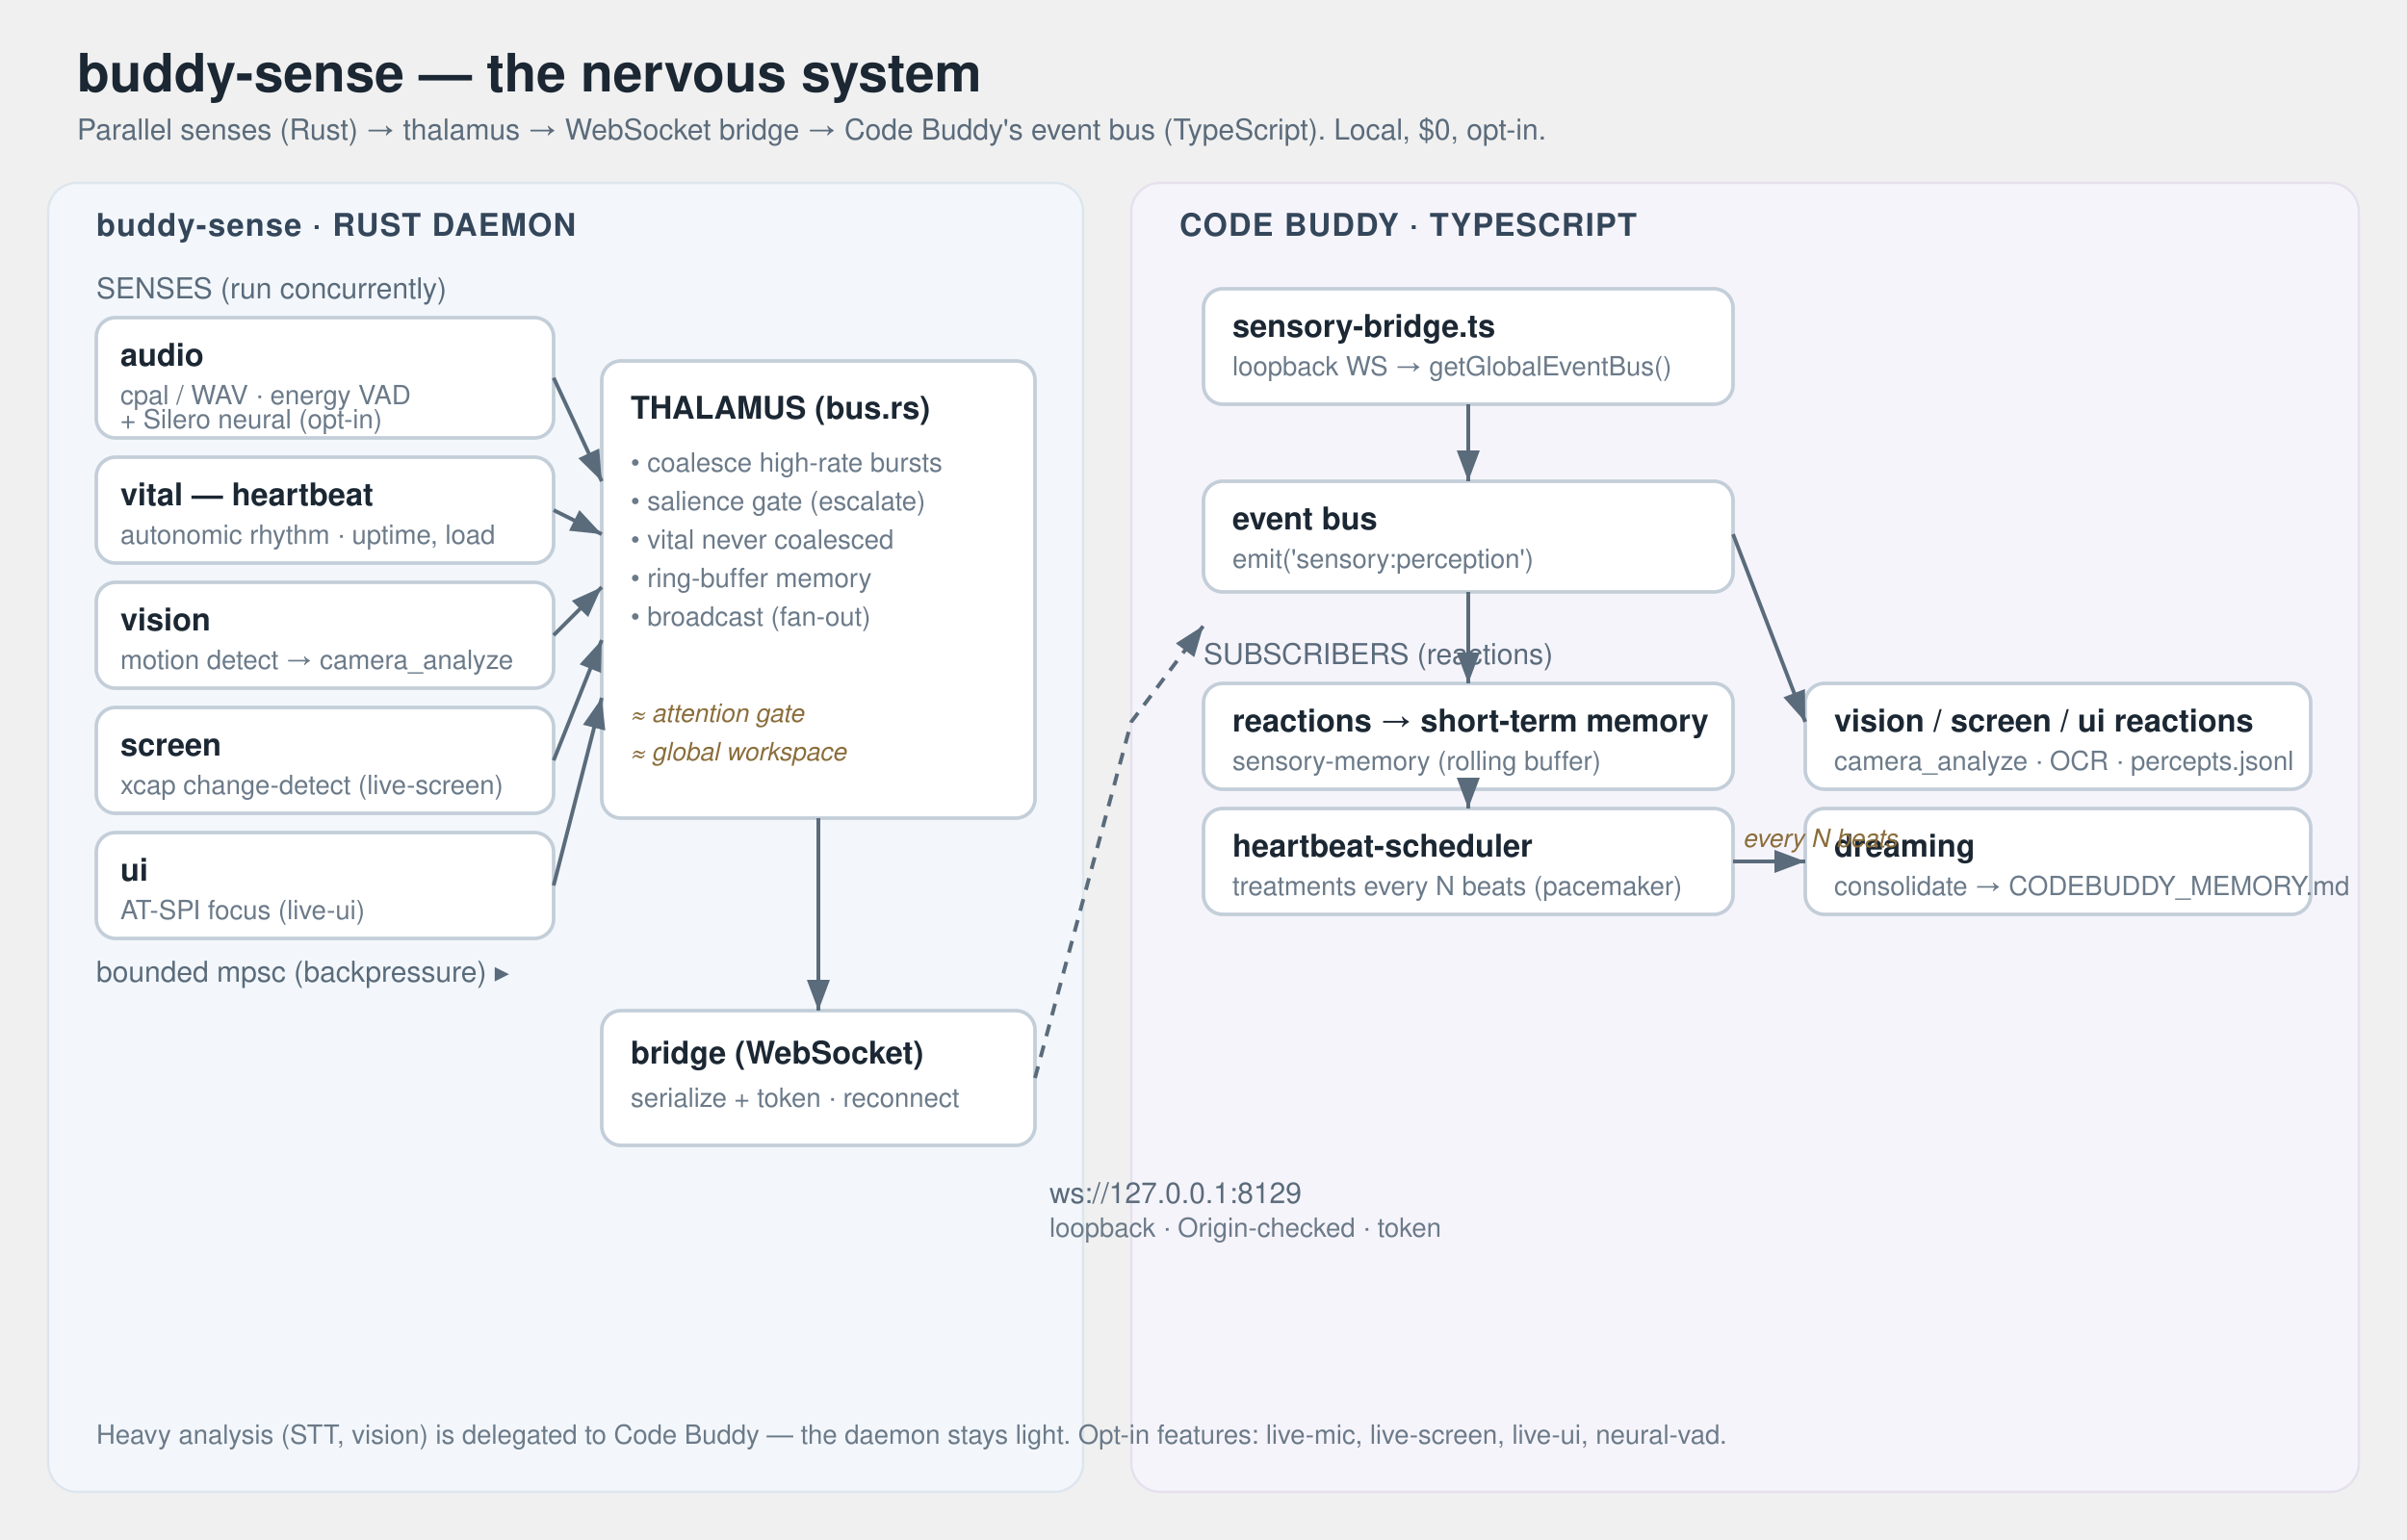
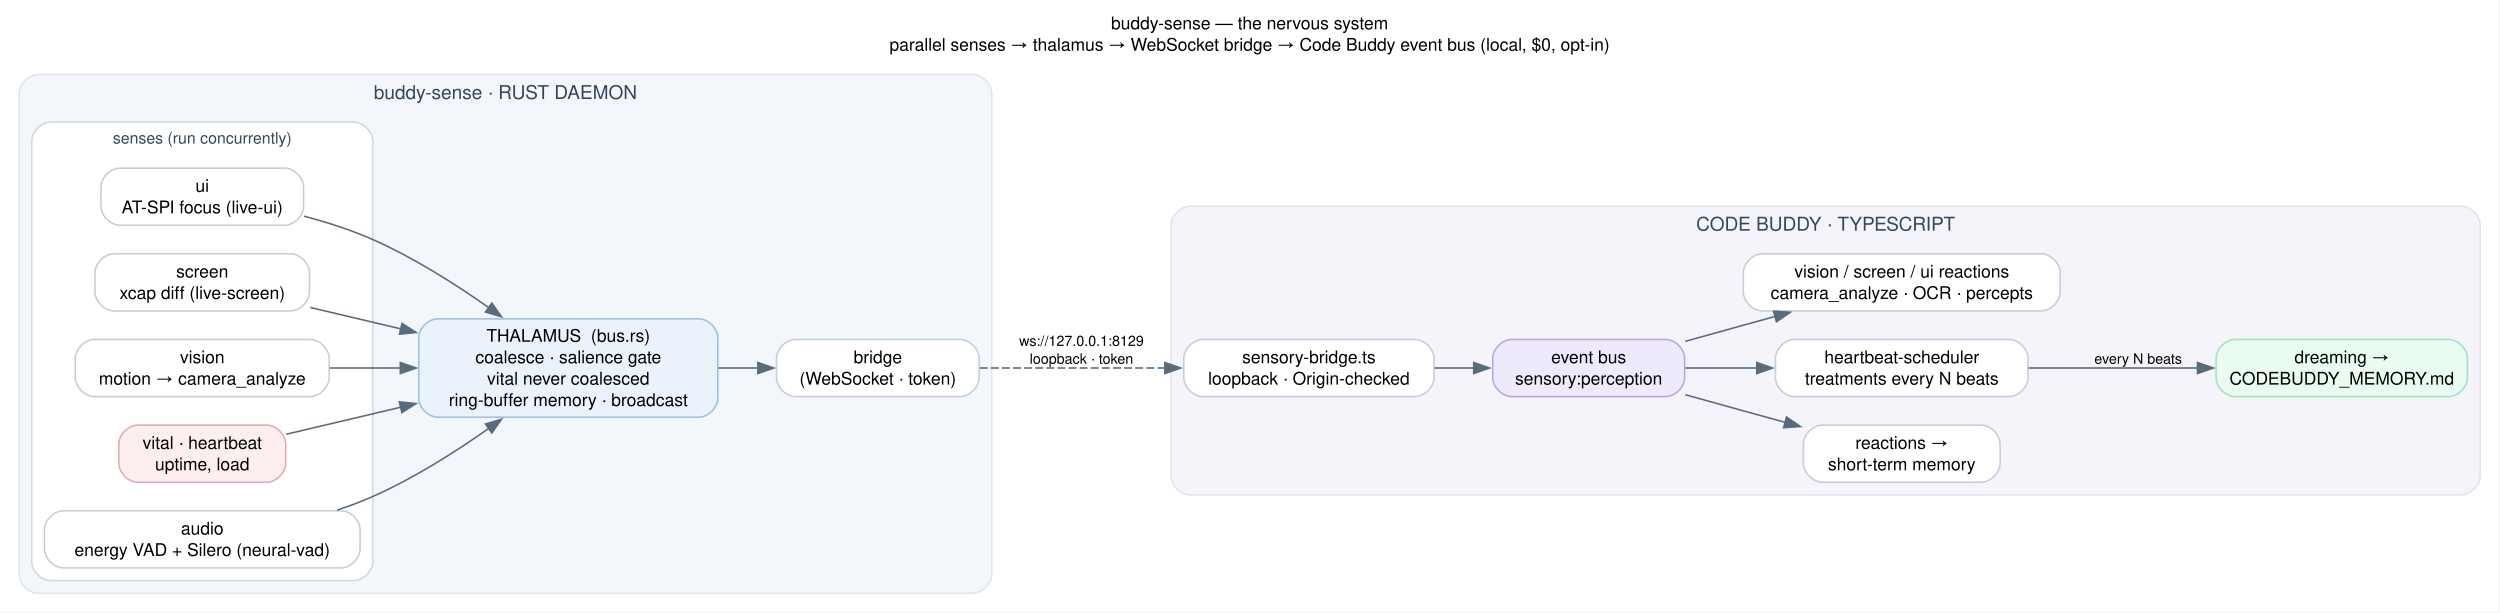
- <svg xmlns="http://www.w3.org/2000/svg" width="1000" height="640" viewBox="0 0 1000 640" font-family="Segoe UI, Helvetica, Arial, sans-serif">
-   <defs>
-     <marker id="arrow" markerWidth="10" markerHeight="10" refX="8" refY="3" orient="auto" markerUnits="strokeWidth">
-       <path d="M0,0 L8,3 L0,6 z" fill="#5a6b7b" />
-     </marker>
-     <style>
-       .title { font-size: 22px; font-weight: 700; fill: #1b2733; }
-       .sub { font-size: 12px; fill: #5a6b7b; }
-       .lane { font-size: 13px; font-weight: 700; fill: #34465a; letter-spacing: .5px; }
-       .box { fill: #ffffff; stroke: #c3ced9; stroke-width: 1.5; rx: 8; }
-       .name { font-size: 13px; font-weight: 600; fill: #1b2733; }
-       .desc { font-size: 11px; fill: #6b7a89; }
-       .edge { stroke: #5a6b7b; stroke-width: 1.6; fill: none; }
-       .brain { font-size: 10.5px; font-style: italic; fill: #8a6d3b; }
-     </style>
-   </defs>
-   <text x="32" y="38" class="title">buddy-sense — the nervous system</text>
-   <text x="32" y="58" class="sub">Parallel senses (Rust) → thalamus → WebSocket bridge → Code Buddy's event bus (TypeScript). Local, $0, opt-in.</text>
-   <rect x="20" y="76" width="430" height="544" rx="12" fill="#f3f7fb" stroke="#dde6ee" />
-   <rect x="470" y="76" width="510" height="544" rx="12" fill="#f6f4fb" stroke="#e6e0ee" />
-   <text x="40" y="98" class="lane">buddy-sense  ·  RUST DAEMON</text>
-   <text x="490" y="98" class="lane">CODE BUDDY  ·  TYPESCRIPT</text>
-   <text x="40" y="124" class="sub">SENSES (run concurrently)</text>
-   <g>
-     <rect x="40" y="132" width="190" height="50" class="box" />
-     <text x="50" y="152" class="name">audio</text>
-     <text x="50" y="168" class="desc">cpal / WAV · energy VAD</text>
-     <text x="50" y="178" class="desc">+ Silero neural (opt-in)</text>
+ <svg xmlns="http://www.w3.org/2000/svg" width="1576pt" height="386pt" viewBox="0.00 0.00 1576.00 386.00">
+   <g id="graph0" class="graph" transform="scale(1 1) rotate(0) translate(4 382)">
+     <polygon fill="white" stroke="none" points="-4,4 -4,-382 1571.5,-382 1571.5,4 -4,4" />
+     <text xml:space="preserve" text-anchor="middle" x="783.75" y="-363.55" font-family="Helvetica,sans-Serif" font-size="11.00">buddy-sense — the nervous system</text>
+     <text xml:space="preserve" text-anchor="middle" x="783.75" y="-350.05" font-family="Helvetica,sans-Serif" font-size="11.00">parallel senses → thalamus → WebSocket bridge → Code Buddy event bus (local, $0, opt-in)</text>
+     <g id="clust1" class="cluster">
+       <path fill="#f3f7fb" stroke="#dde6ee" d="M20,-8C20,-8 609.25,-8 609.25,-8 615.25,-8 621.25,-14 621.25,-20 621.25,-20 621.25,-323 621.25,-323 621.25,-329 615.25,-335 609.25,-335 609.25,-335 20,-335 20,-335 14,-335 8,-329 8,-323 8,-323 8,-20 8,-20 8,-14 14,-8 20,-8" />
+       <text xml:space="preserve" text-anchor="middle" x="314.62" y="-319.6" font-family="Helvetica,sans-Serif" font-size="12.00" fill="#34465a">buddy-sense · RUST DAEMON</text>
+     </g>
+     <g id="clust2" class="cluster">
+       <path fill="white" stroke="#cdd9e4" d="M28,-16C28,-16 219,-16 219,-16 225,-16 231,-22 231,-28 231,-28 231,-293 231,-293 231,-299 225,-305 219,-305 219,-305 28,-305 28,-305 22,-305 16,-299 16,-293 16,-293 16,-28 16,-28 16,-22 22,-16 28,-16" />
+       <text xml:space="preserve" text-anchor="middle" x="123.5" y="-291.5" font-family="Helvetica,sans-Serif" font-size="10.00" fill="#34465a">senses (run concurrently)</text>
+     </g>
+     <g id="clust3" class="cluster">
+       <path fill="#f6f4fb" stroke="#e6e0ee" d="M746.25,-70C746.25,-70 1547.5,-70 1547.5,-70 1553.5,-70 1559.5,-76 1559.5,-82 1559.5,-82 1559.5,-240 1559.5,-240 1559.5,-246 1553.5,-252 1547.5,-252 1547.5,-252 746.25,-252 746.25,-252 740.25,-252 734.25,-246 734.25,-240 734.25,-240 734.25,-82 734.25,-82 734.25,-76 740.25,-70 746.25,-70" />
+       <text xml:space="preserve" text-anchor="middle" x="1146.88" y="-236.6" font-family="Helvetica,sans-Serif" font-size="12.00" fill="#34465a">CODE BUDDY · TYPESCRIPT</text>
+     </g>
+     <g id="node1" class="node">
+       <path fill="white" stroke="#c3ced9" d="M211,-60C211,-60 36,-60 36,-60 30,-60 24,-54 24,-48 24,-48 24,-36 24,-36 24,-30 30,-24 36,-24 36,-24 211,-24 211,-24 217,-24 223,-30 223,-36 223,-36 223,-48 223,-48 223,-54 217,-60 211,-60" />
+       <text xml:space="preserve" text-anchor="middle" x="123.5" y="-45.05" font-family="Helvetica,sans-Serif" font-size="11.00">audio</text>
+       <text xml:space="preserve" text-anchor="middle" x="123.5" y="-31.55" font-family="Helvetica,sans-Serif" font-size="11.00">energy VAD + Silero (neural-vad)</text>
+     </g>
+     <g id="node6" class="node">
+       <path fill="#eaf2fb" stroke="#9fc0e3" d="M436.5,-181C436.5,-181 272,-181 272,-181 266,-181 260,-175 260,-169 260,-169 260,-131 260,-131 260,-125 266,-119 272,-119 272,-119 436.5,-119 436.5,-119 442.5,-119 448.5,-125 448.5,-131 448.5,-131 448.5,-169 448.5,-169 448.5,-175 442.5,-181 436.5,-181" />
+       <text xml:space="preserve" text-anchor="middle" x="354.25" y="-166.55" font-family="Helvetica,sans-Serif" font-size="11.00">THALAMUS  (bus.rs)</text>
+       <text xml:space="preserve" text-anchor="middle" x="354.25" y="-153.05" font-family="Helvetica,sans-Serif" font-size="11.00">coalesce · salience gate</text>
+       <text xml:space="preserve" text-anchor="middle" x="354.25" y="-139.55" font-family="Helvetica,sans-Serif" font-size="11.00">vital never coalesced</text>
+       <text xml:space="preserve" text-anchor="middle" x="354.25" y="-126.05" font-family="Helvetica,sans-Serif" font-size="11.00">ring-buffer memory · broadcast</text>
+     </g>
+     <g id="edge1" class="edge">
+       <path fill="none" stroke="#5a6b7b" d="M208.55,-60.45C216.26,-62.99 223.85,-65.83 231,-69 256.55,-80.31 282.67,-96.81 304.16,-111.97" />
+       <polygon fill="#5a6b7b" stroke="#5a6b7b" points="301.99,-114.72 312.16,-117.71 306.07,-109.04 301.99,-114.72" />
+     </g>
+     <g id="node2" class="node">
+       <path fill="#fdeef0" stroke="#e6a9b4" d="M164.12,-114C164.12,-114 82.88,-114 82.88,-114 76.88,-114 70.88,-108 70.88,-102 70.88,-102 70.88,-90 70.88,-90 70.88,-84 76.88,-78 82.88,-78 82.88,-78 164.12,-78 164.12,-78 170.12,-78 176.12,-84 176.12,-90 176.12,-90 176.12,-102 176.12,-102 176.12,-108 170.12,-114 164.12,-114" />
+       <text xml:space="preserve" text-anchor="middle" x="123.5" y="-99.05" font-family="Helvetica,sans-Serif" font-size="11.00">vital · heartbeat</text>
+       <text xml:space="preserve" text-anchor="middle" x="123.5" y="-85.55" font-family="Helvetica,sans-Serif" font-size="11.00">uptime, load</text>
+     </g>
+     <g id="edge2" class="edge">
+       <path fill="none" stroke="#5a6b7b" d="M176.41,-108.25C197.88,-113.32 223.59,-119.39 248.67,-125.31" />
+       <polygon fill="#5a6b7b" stroke="#5a6b7b" points="247.73,-128.69 258.27,-127.58 249.34,-121.87 247.73,-128.69" />
+     </g>
+     <g id="node3" class="node">
+       <path fill="white" stroke="#c3ced9" d="M191.5,-168C191.5,-168 55.5,-168 55.5,-168 49.5,-168 43.5,-162 43.5,-156 43.5,-156 43.5,-144 43.5,-144 43.5,-138 49.5,-132 55.5,-132 55.5,-132 191.5,-132 191.5,-132 197.5,-132 203.5,-138 203.5,-144 203.5,-144 203.5,-156 203.5,-156 203.5,-162 197.5,-168 191.5,-168" />
+       <text xml:space="preserve" text-anchor="middle" x="123.5" y="-153.05" font-family="Helvetica,sans-Serif" font-size="11.00">vision</text>
+       <text xml:space="preserve" text-anchor="middle" x="123.5" y="-139.55" font-family="Helvetica,sans-Serif" font-size="11.00">motion → camera_analyze</text>
+     </g>
+     <g id="edge3" class="edge">
+       <path fill="none" stroke="#5a6b7b" d="M203.86,-150C218.26,-150 233.47,-150 248.47,-150" />
+       <polygon fill="#5a6b7b" stroke="#5a6b7b" points="248.36,-153.5 258.36,-150 248.36,-146.5 248.36,-153.5" />
+     </g>
+     <g id="node4" class="node">
+       <path fill="white" stroke="#c3ced9" d="M179.12,-222C179.12,-222 67.88,-222 67.88,-222 61.88,-222 55.88,-216 55.88,-210 55.88,-210 55.88,-198 55.88,-198 55.88,-192 61.88,-186 67.88,-186 67.88,-186 179.12,-186 179.12,-186 185.12,-186 191.12,-192 191.12,-198 191.12,-198 191.12,-210 191.12,-210 191.12,-216 185.12,-222 179.12,-222" />
+       <text xml:space="preserve" text-anchor="middle" x="123.5" y="-207.05" font-family="Helvetica,sans-Serif" font-size="11.00">screen</text>
+       <text xml:space="preserve" text-anchor="middle" x="123.5" y="-193.55" font-family="Helvetica,sans-Serif" font-size="11.00">xcap diff (live-screen)</text>
+     </g>
+     <g id="edge4" class="edge">
+       <path fill="none" stroke="#5a6b7b" d="M191.59,-188.16C209.52,-183.93 229.34,-179.25 248.78,-174.66" />
+       <polygon fill="#5a6b7b" stroke="#5a6b7b" points="249.44,-178.1 258.37,-172.4 247.83,-171.29 249.44,-178.1" />
+     </g>
+     <g id="node5" class="node">
+       <path fill="white" stroke="#c3ced9" d="M175.38,-276C175.38,-276 71.62,-276 71.62,-276 65.62,-276 59.62,-270 59.62,-264 59.62,-264 59.62,-252 59.62,-252 59.62,-246 65.62,-240 71.62,-240 71.62,-240 175.38,-240 175.38,-240 181.38,-240 187.38,-246 187.38,-252 187.38,-252 187.38,-264 187.38,-264 187.38,-270 181.38,-276 175.38,-276" />
+       <text xml:space="preserve" text-anchor="middle" x="123.5" y="-261.05" font-family="Helvetica,sans-Serif" font-size="11.00">ui</text>
+       <text xml:space="preserve" text-anchor="middle" x="123.5" y="-247.55" font-family="Helvetica,sans-Serif" font-size="11.00">AT-SPI focus (live-ui)</text>
+     </g>
+     <g id="edge5" class="edge">
+       <path fill="none" stroke="#5a6b7b" d="M187.63,-245.73C202.19,-241.88 217.4,-237.02 231,-231 256.55,-219.69 282.67,-203.19 304.16,-188.03" />
+       <polygon fill="#5a6b7b" stroke="#5a6b7b" points="306.07,-190.96 312.16,-182.29 301.99,-185.28 306.07,-190.96" />
+     </g>
+     <g id="node7" class="node">
+       <path fill="white" stroke="#c3ced9" d="M601.25,-168C601.25,-168 497.5,-168 497.5,-168 491.5,-168 485.5,-162 485.5,-156 485.5,-156 485.5,-144 485.5,-144 485.5,-138 491.5,-132 497.5,-132 497.5,-132 601.25,-132 601.25,-132 607.25,-132 613.25,-138 613.25,-144 613.25,-144 613.25,-156 613.25,-156 613.25,-162 607.25,-168 601.25,-168" />
+       <text xml:space="preserve" text-anchor="middle" x="549.38" y="-153.05" font-family="Helvetica,sans-Serif" font-size="11.00">bridge</text>
+       <text xml:space="preserve" text-anchor="middle" x="549.38" y="-139.55" font-family="Helvetica,sans-Serif" font-size="11.00">(WebSocket · token)</text>
+     </g>
+     <g id="edge6" class="edge">
+       <path fill="none" stroke="#5a6b7b" d="M448.98,-150C457.34,-150 465.73,-150 473.9,-150" />
+       <polygon fill="#5a6b7b" stroke="#5a6b7b" points="473.76,-153.5 483.76,-150 473.76,-146.5 473.76,-153.5" />
+     </g>
+     <g id="node8" class="node">
+       <path fill="white" stroke="#c3ced9" d="M888,-168C888,-168 754.25,-168 754.25,-168 748.25,-168 742.25,-162 742.25,-156 742.25,-156 742.25,-144 742.25,-144 742.25,-138 748.25,-132 754.25,-132 754.25,-132 888,-132 888,-132 894,-132 900,-138 900,-144 900,-144 900,-156 900,-156 900,-162 894,-168 888,-168" />
+       <text xml:space="preserve" text-anchor="middle" x="821.12" y="-153.05" font-family="Helvetica,sans-Serif" font-size="11.00">sensory-bridge.ts</text>
+       <text xml:space="preserve" text-anchor="middle" x="821.12" y="-139.55" font-family="Helvetica,sans-Serif" font-size="11.00">loopback · Origin-checked</text>
+     </g>
+     <g id="edge12" class="edge">
+       <path fill="none" stroke="#5a6b7b" stroke-dasharray="5,2" d="M613.62,-150C648.49,-150 692.35,-150 730.67,-150" />
+       <polygon fill="#5a6b7b" stroke="#5a6b7b" points="730.33,-153.5 740.33,-150 730.33,-146.5 730.33,-153.5" />
+       <text xml:space="preserve" text-anchor="middle" x="677.75" y="-163.95" font-family="Helvetica,sans-Serif" font-size="9.00">ws://127.0.0.1:8129</text>
+       <text xml:space="preserve" text-anchor="middle" x="677.75" y="-152.7" font-family="Helvetica,sans-Serif" font-size="9.00">loopback · token</text>
+     </g>
+     <g id="node9" class="node">
+       <path fill="#efeafb" stroke="#b9a6e3" d="M1046,-168C1046,-168 949,-168 949,-168 943,-168 937,-162 937,-156 937,-156 937,-144 937,-144 937,-138 943,-132 949,-132 949,-132 1046,-132 1046,-132 1052,-132 1058,-138 1058,-144 1058,-144 1058,-156 1058,-156 1058,-162 1052,-168 1046,-168" />
+       <text xml:space="preserve" text-anchor="middle" x="997.5" y="-153.05" font-family="Helvetica,sans-Serif" font-size="11.00">event bus</text>
+       <text xml:space="preserve" text-anchor="middle" x="997.5" y="-139.55" font-family="Helvetica,sans-Serif" font-size="11.00">sensory:perception</text>
+     </g>
+     <g id="edge7" class="edge">
+       <path fill="none" stroke="#5a6b7b" d="M900.39,-150C908.63,-150 916.99,-150 925.15,-150" />
+       <polygon fill="#5a6b7b" stroke="#5a6b7b" points="925.02,-153.5 935.02,-150 925.02,-146.5 925.02,-153.5" />
+     </g>
+     <g id="node10" class="node">
+       <path fill="white" stroke="#c3ced9" d="M1244.88,-114C1244.88,-114 1144.88,-114 1144.88,-114 1138.88,-114 1132.88,-108 1132.88,-102 1132.88,-102 1132.88,-90 1132.88,-90 1132.88,-84 1138.88,-78 1144.88,-78 1144.88,-78 1244.88,-78 1244.88,-78 1250.88,-78 1256.88,-84 1256.88,-90 1256.88,-90 1256.88,-102 1256.88,-102 1256.88,-108 1250.88,-114 1244.88,-114" />
+       <text xml:space="preserve" text-anchor="middle" x="1194.88" y="-99.05" font-family="Helvetica,sans-Serif" font-size="11.00">reactions →</text>
+       <text xml:space="preserve" text-anchor="middle" x="1194.88" y="-85.55" font-family="Helvetica,sans-Serif" font-size="11.00">short-term memory</text>
+     </g>
+     <g id="edge8" class="edge">
+       <path fill="none" stroke="#5a6b7b" d="M1058.45,-133.16C1070.55,-129.78 1083.18,-126.27 1095,-123 1103.6,-120.62 1112.62,-118.14 1121.57,-115.69" />
+       <polygon fill="#5a6b7b" stroke="#5a6b7b" points="1122.23,-119.14 1130.95,-113.12 1120.38,-112.38 1122.23,-119.14" />
+     </g>
+     <g id="node11" class="node">
+       <path fill="white" stroke="#c3ced9" d="M1262.5,-168C1262.5,-168 1127.25,-168 1127.25,-168 1121.25,-168 1115.25,-162 1115.25,-156 1115.25,-156 1115.25,-144 1115.25,-144 1115.25,-138 1121.25,-132 1127.25,-132 1127.25,-132 1262.5,-132 1262.5,-132 1268.5,-132 1274.5,-138 1274.5,-144 1274.5,-144 1274.5,-156 1274.5,-156 1274.5,-162 1268.5,-168 1262.5,-168" />
+       <text xml:space="preserve" text-anchor="middle" x="1194.88" y="-153.05" font-family="Helvetica,sans-Serif" font-size="11.00">heartbeat-scheduler</text>
+       <text xml:space="preserve" text-anchor="middle" x="1194.88" y="-139.55" font-family="Helvetica,sans-Serif" font-size="11.00">treatments every N beats</text>
+     </g>
+     <g id="edge9" class="edge">
+       <path fill="none" stroke="#5a6b7b" d="M1058.45,-150C1072.8,-150 1088.43,-150 1103.82,-150" />
+       <polygon fill="#5a6b7b" stroke="#5a6b7b" points="1103.44,-153.5 1113.44,-150 1103.44,-146.5 1103.44,-153.5" />
+     </g>
+     <g id="node13" class="node">
+       <path fill="white" stroke="#c3ced9" d="M1282.75,-222C1282.75,-222 1107,-222 1107,-222 1101,-222 1095,-216 1095,-210 1095,-210 1095,-198 1095,-198 1095,-192 1101,-186 1107,-186 1107,-186 1282.75,-186 1282.75,-186 1288.75,-186 1294.75,-192 1294.75,-198 1294.75,-198 1294.75,-210 1294.75,-210 1294.75,-216 1288.75,-222 1282.75,-222" />
+       <text xml:space="preserve" text-anchor="middle" x="1194.88" y="-207.05" font-family="Helvetica,sans-Serif" font-size="11.00">vision / screen / ui reactions</text>
+       <text xml:space="preserve" text-anchor="middle" x="1194.88" y="-193.55" font-family="Helvetica,sans-Serif" font-size="11.00">camera_analyze · OCR · percepts</text>
+     </g>
+     <g id="edge10" class="edge">
+       <path fill="none" stroke="#5a6b7b" d="M1058.45,-166.84C1070.55,-170.22 1083.18,-173.73 1095,-177 1101.58,-178.82 1108.42,-180.7 1115.28,-182.58" />
+       <polygon fill="#5a6b7b" stroke="#5a6b7b" points="1114.02,-185.87 1124.59,-185.14 1115.87,-179.12 1114.02,-185.87" />
+     </g>
+     <g id="node12" class="node">
+       <path fill="#eafbf1" stroke="#9fe3bf" d="M1539.5,-168C1539.5,-168 1405,-168 1405,-168 1399,-168 1393,-162 1393,-156 1393,-156 1393,-144 1393,-144 1393,-138 1399,-132 1405,-132 1405,-132 1539.5,-132 1539.5,-132 1545.5,-132 1551.5,-138 1551.5,-144 1551.5,-144 1551.5,-156 1551.5,-156 1551.5,-162 1545.5,-168 1539.5,-168" />
+       <text xml:space="preserve" text-anchor="middle" x="1472.25" y="-153.05" font-family="Helvetica,sans-Serif" font-size="11.00">dreaming →</text>
+       <text xml:space="preserve" text-anchor="middle" x="1472.25" y="-139.55" font-family="Helvetica,sans-Serif" font-size="11.00">CODEBUDDY_MEMORY.md</text>
+     </g>
+     <g id="edge11" class="edge">
+       <path fill="none" stroke="#5a6b7b" d="M1274.79,-150C1308.06,-150 1346.96,-150 1381.34,-150" />
+       <polygon fill="#5a6b7b" stroke="#5a6b7b" points="1381.29,-153.5 1391.29,-150 1381.29,-146.5 1381.29,-153.5" />
+       <text xml:space="preserve" text-anchor="middle" x="1343.88" y="-152.7" font-family="Helvetica,sans-Serif" font-size="9.00">every N beats</text>
+     </g>
  </g>
-   <g>
-     <rect x="40" y="190" width="190" height="44" class="box" />
-     <text x="50" y="210" class="name">vital — heartbeat</text>
-     <text x="50" y="226" class="desc">autonomic rhythm · uptime, load</text>
-   </g>
-   <g>
-     <rect x="40" y="242" width="190" height="44" class="box" />
-     <text x="50" y="262" class="name">vision</text>
-     <text x="50" y="278" class="desc">motion detect → camera_analyze</text>
-   </g>
-   <g>
-     <rect x="40" y="294" width="190" height="44" class="box" />
-     <text x="50" y="314" class="name">screen</text>
-     <text x="50" y="330" class="desc">xcap change-detect (live-screen)</text>
-   </g>
-   <g>
-     <rect x="40" y="346" width="190" height="44" class="box" />
-     <text x="50" y="366" class="name">ui</text>
-     <text x="50" y="382" class="desc">AT-SPI focus (live-ui)</text>
-   </g>
-   <text x="40" y="408" class="sub">bounded mpsc (backpressure) ▸</text>
-   <g>
-     <rect x="250" y="150" width="180" height="190" class="box" fill="#eaf2fb" stroke="#9fc0e3" />
-     <text x="262" y="174" class="name">THALAMUS (bus.rs)</text>
-     <text x="262" y="196" class="desc">• coalesce high-rate bursts</text>
-     <text x="262" y="212" class="desc">• salience gate (escalate)</text>
-     <text x="262" y="228" class="desc">• vital never coalesced</text>
-     <text x="262" y="244" class="desc">• ring-buffer memory</text>
-     <text x="262" y="260" class="desc">• broadcast (fan-out)</text>
-     <text x="262" y="300" class="brain">≈ attention gate</text>
-     <text x="262" y="316" class="brain">≈ global workspace</text>
-   </g>
-   <path class="edge" d="M230,157 L250,200" marker-end="url(#arrow)" />
-   <path class="edge" d="M230,212 L250,222" marker-end="url(#arrow)" />
-   <path class="edge" d="M230,264 L250,244" marker-end="url(#arrow)" />
-   <path class="edge" d="M230,316 L250,266" marker-end="url(#arrow)" />
-   <path class="edge" d="M230,368 L250,290" marker-end="url(#arrow)" />
-   <g>
-     <rect x="250" y="420" width="180" height="56" class="box" />
-     <text x="262" y="442" class="name">bridge (WebSocket)</text>
-     <text x="262" y="460" class="desc">serialize + token · reconnect</text>
-   </g>
-   <path class="edge" d="M340,340 L340,420" marker-end="url(#arrow)" />
-   <path class="edge" stroke-dasharray="5 4" d="M430,448 L470,300 L500,260" marker-end="url(#arrow)" />
-   <text x="436" y="500" class="sub">ws://127.0.0.1:8129</text>
-   <text x="436" y="514" class="desc">loopback · Origin-checked · token</text>
-   <g>
-     <rect x="500" y="120" width="220" height="48" class="box" />
-     <text x="512" y="140" class="name">sensory-bridge.ts</text>
-     <text x="512" y="156" class="desc">loopback WS → getGlobalEventBus()</text>
-   </g>
-   <g>
-     <rect x="500" y="200" width="220" height="46" class="box" fill="#efeafb" stroke="#b9a6e3" />
-     <text x="512" y="220" class="name">event bus</text>
-     <text x="512" y="236" class="desc">emit('sensory:perception')</text>
-   </g>
-   <path class="edge" d="M610,168 L610,200" marker-end="url(#arrow)" />
-   <text x="500" y="276" class="sub">SUBSCRIBERS (reactions)</text>
-   <g>
-     <rect x="500" y="284" width="220" height="44" class="box" />
-     <text x="512" y="304" class="name">reactions → short-term memory</text>
-     <text x="512" y="320" class="desc">sensory-memory (rolling buffer)</text>
-   </g>
-   <g>
-     <rect x="500" y="336" width="220" height="44" class="box" />
-     <text x="512" y="356" class="name">heartbeat-scheduler</text>
-     <text x="512" y="372" class="desc">treatments every N beats (pacemaker)</text>
-   </g>
-   <g>
-     <rect x="750" y="336" width="210" height="44" class="box" fill="#eafbf1" stroke="#9fe3bf" />
-     <text x="762" y="356" class="name">dreaming</text>
-     <text x="762" y="372" class="desc">consolidate → CODEBUDDY_MEMORY.md</text>
-   </g>
-   <g>
-     <rect x="750" y="284" width="210" height="44" class="box" />
-     <text x="762" y="304" class="name">vision / screen / ui reactions</text>
-     <text x="762" y="320" class="desc">camera_analyze · OCR · percepts.jsonl</text>
-   </g>
-   <path class="edge" d="M720,222 L750,300" marker-end="url(#arrow)" />
-   <path class="edge" d="M610,246 L610,284" marker-end="url(#arrow)" />
-   <path class="edge" d="M610,328 L610,336" marker-end="url(#arrow)" />
-   <path class="edge" d="M720,358 L750,358" marker-end="url(#arrow)" />
-   <text x="724" y="352" class="brain">every N beats</text>
-   <text x="40" y="600" class="desc">Heavy analysis (STT, vision) is delegated to Code Buddy — the daemon stays light. Opt-in features: live-mic, live-screen, live-ui, neural-vad.</text>
</svg>
